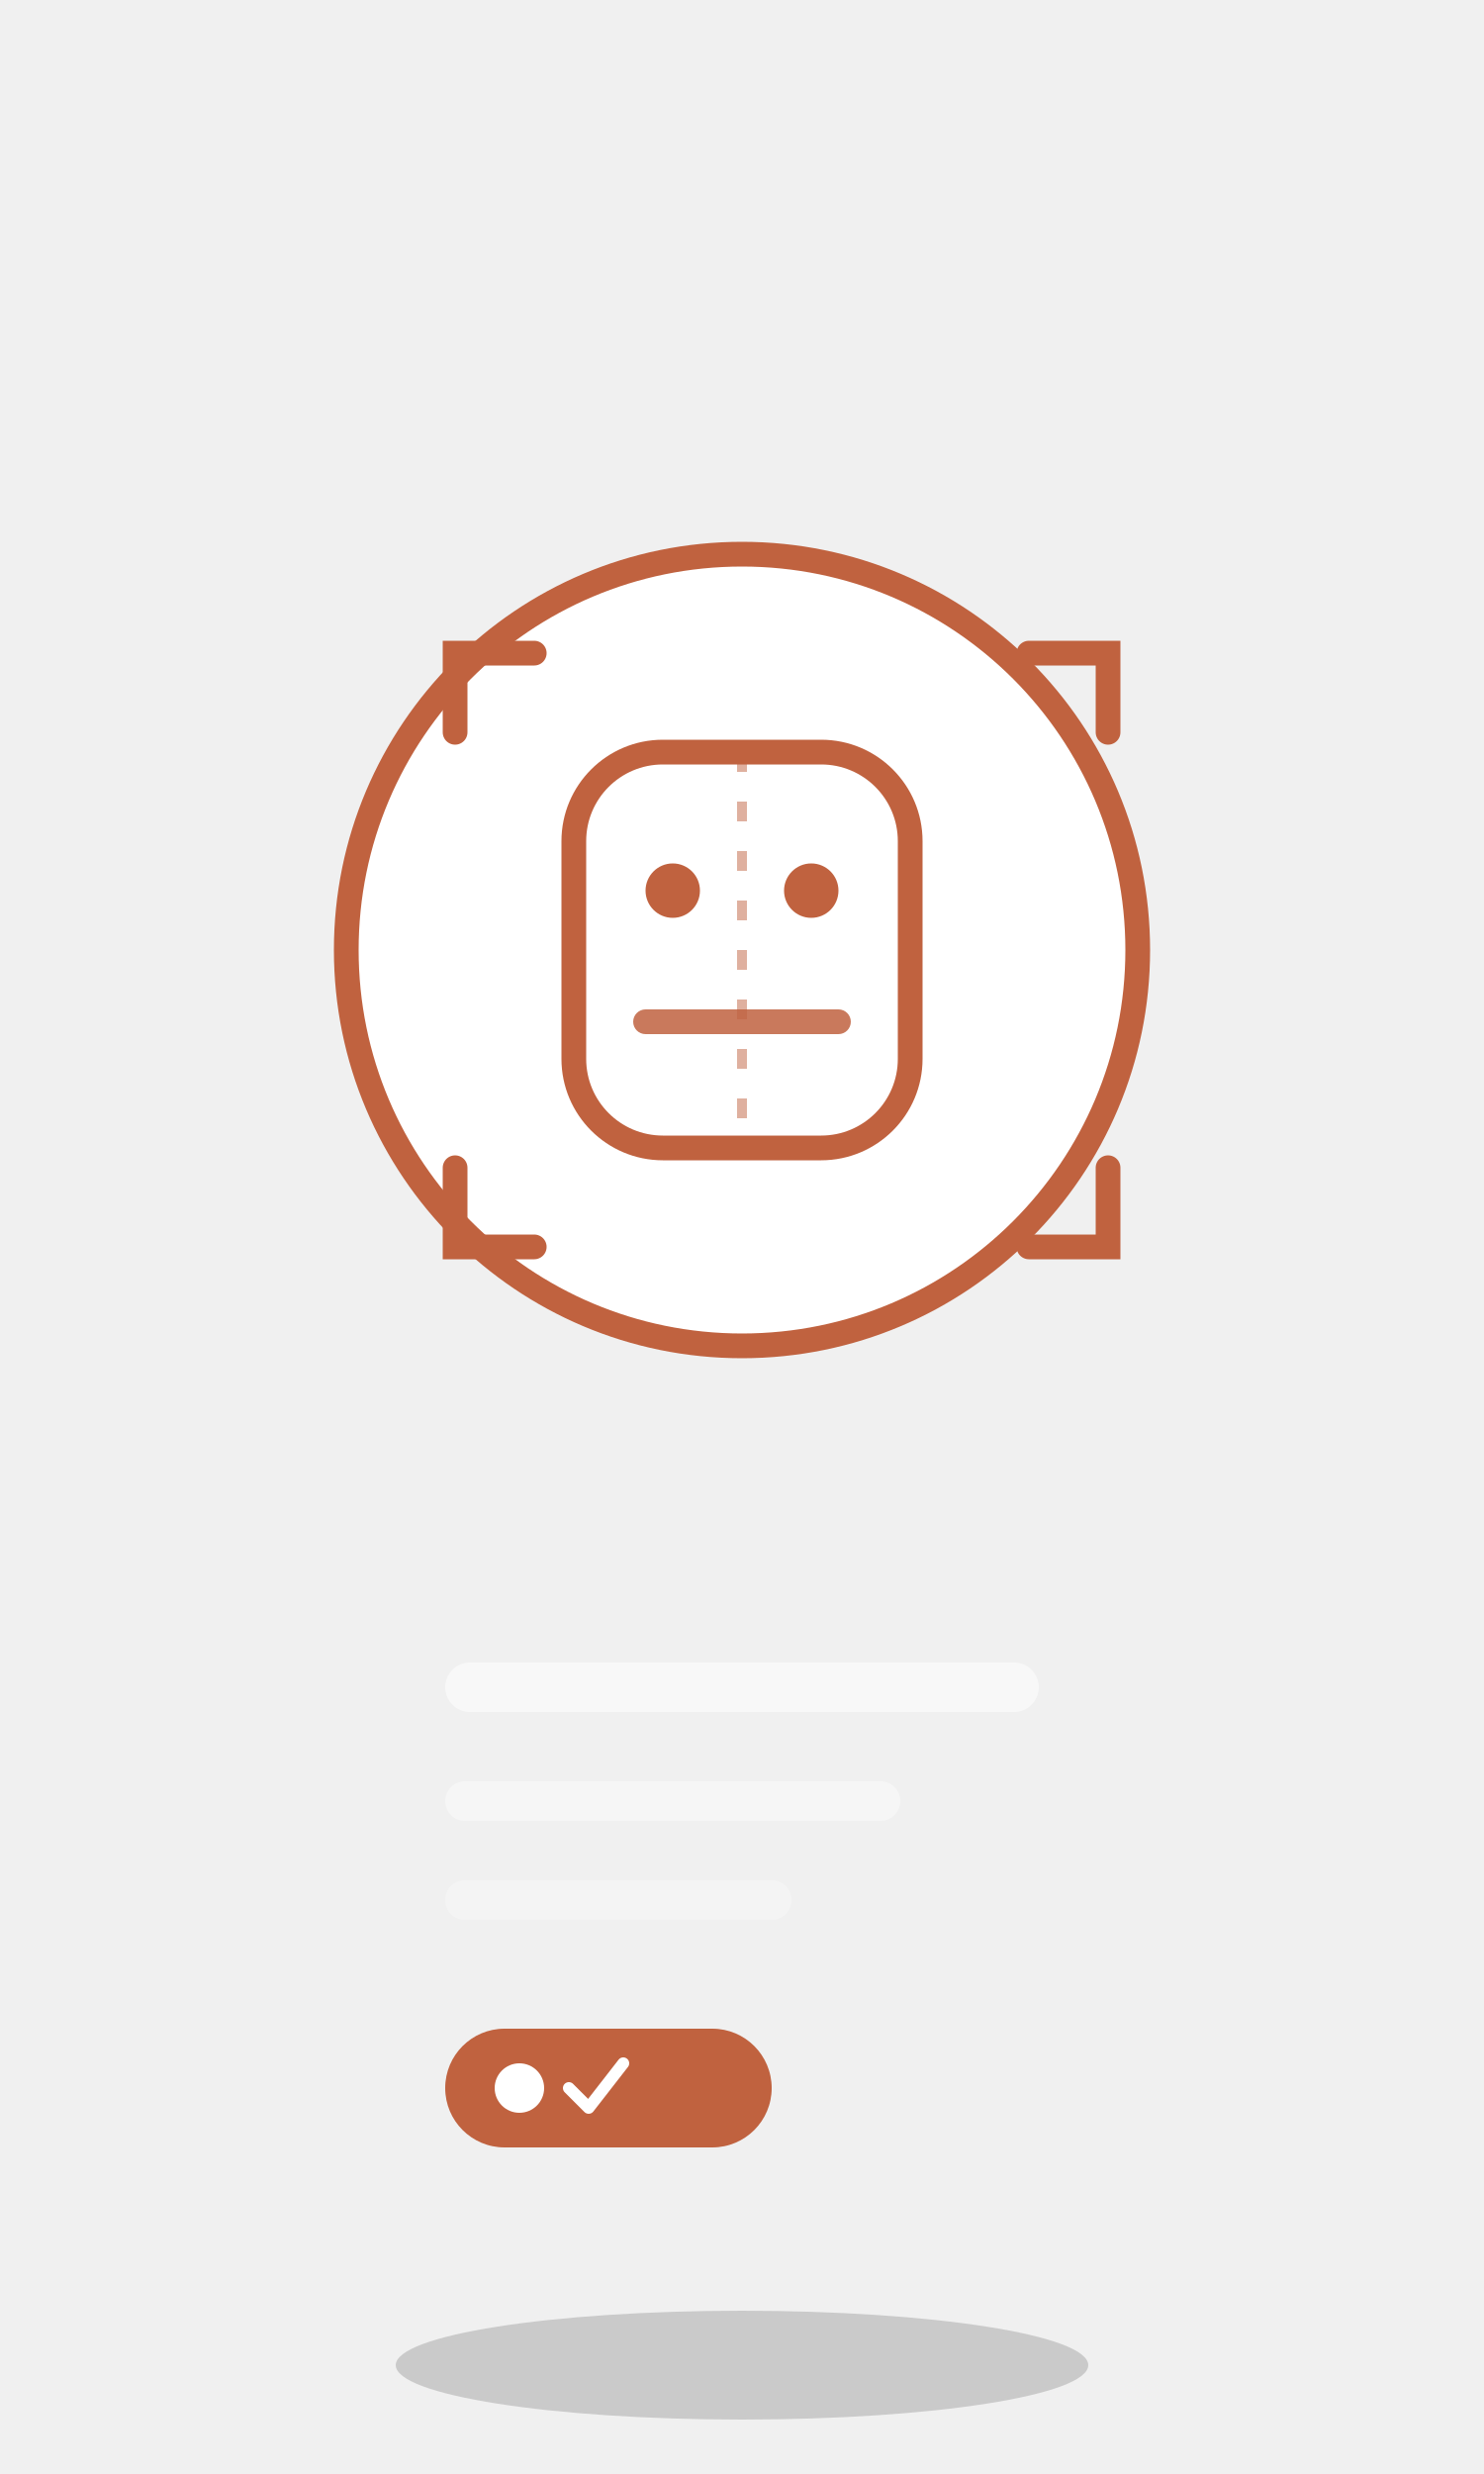
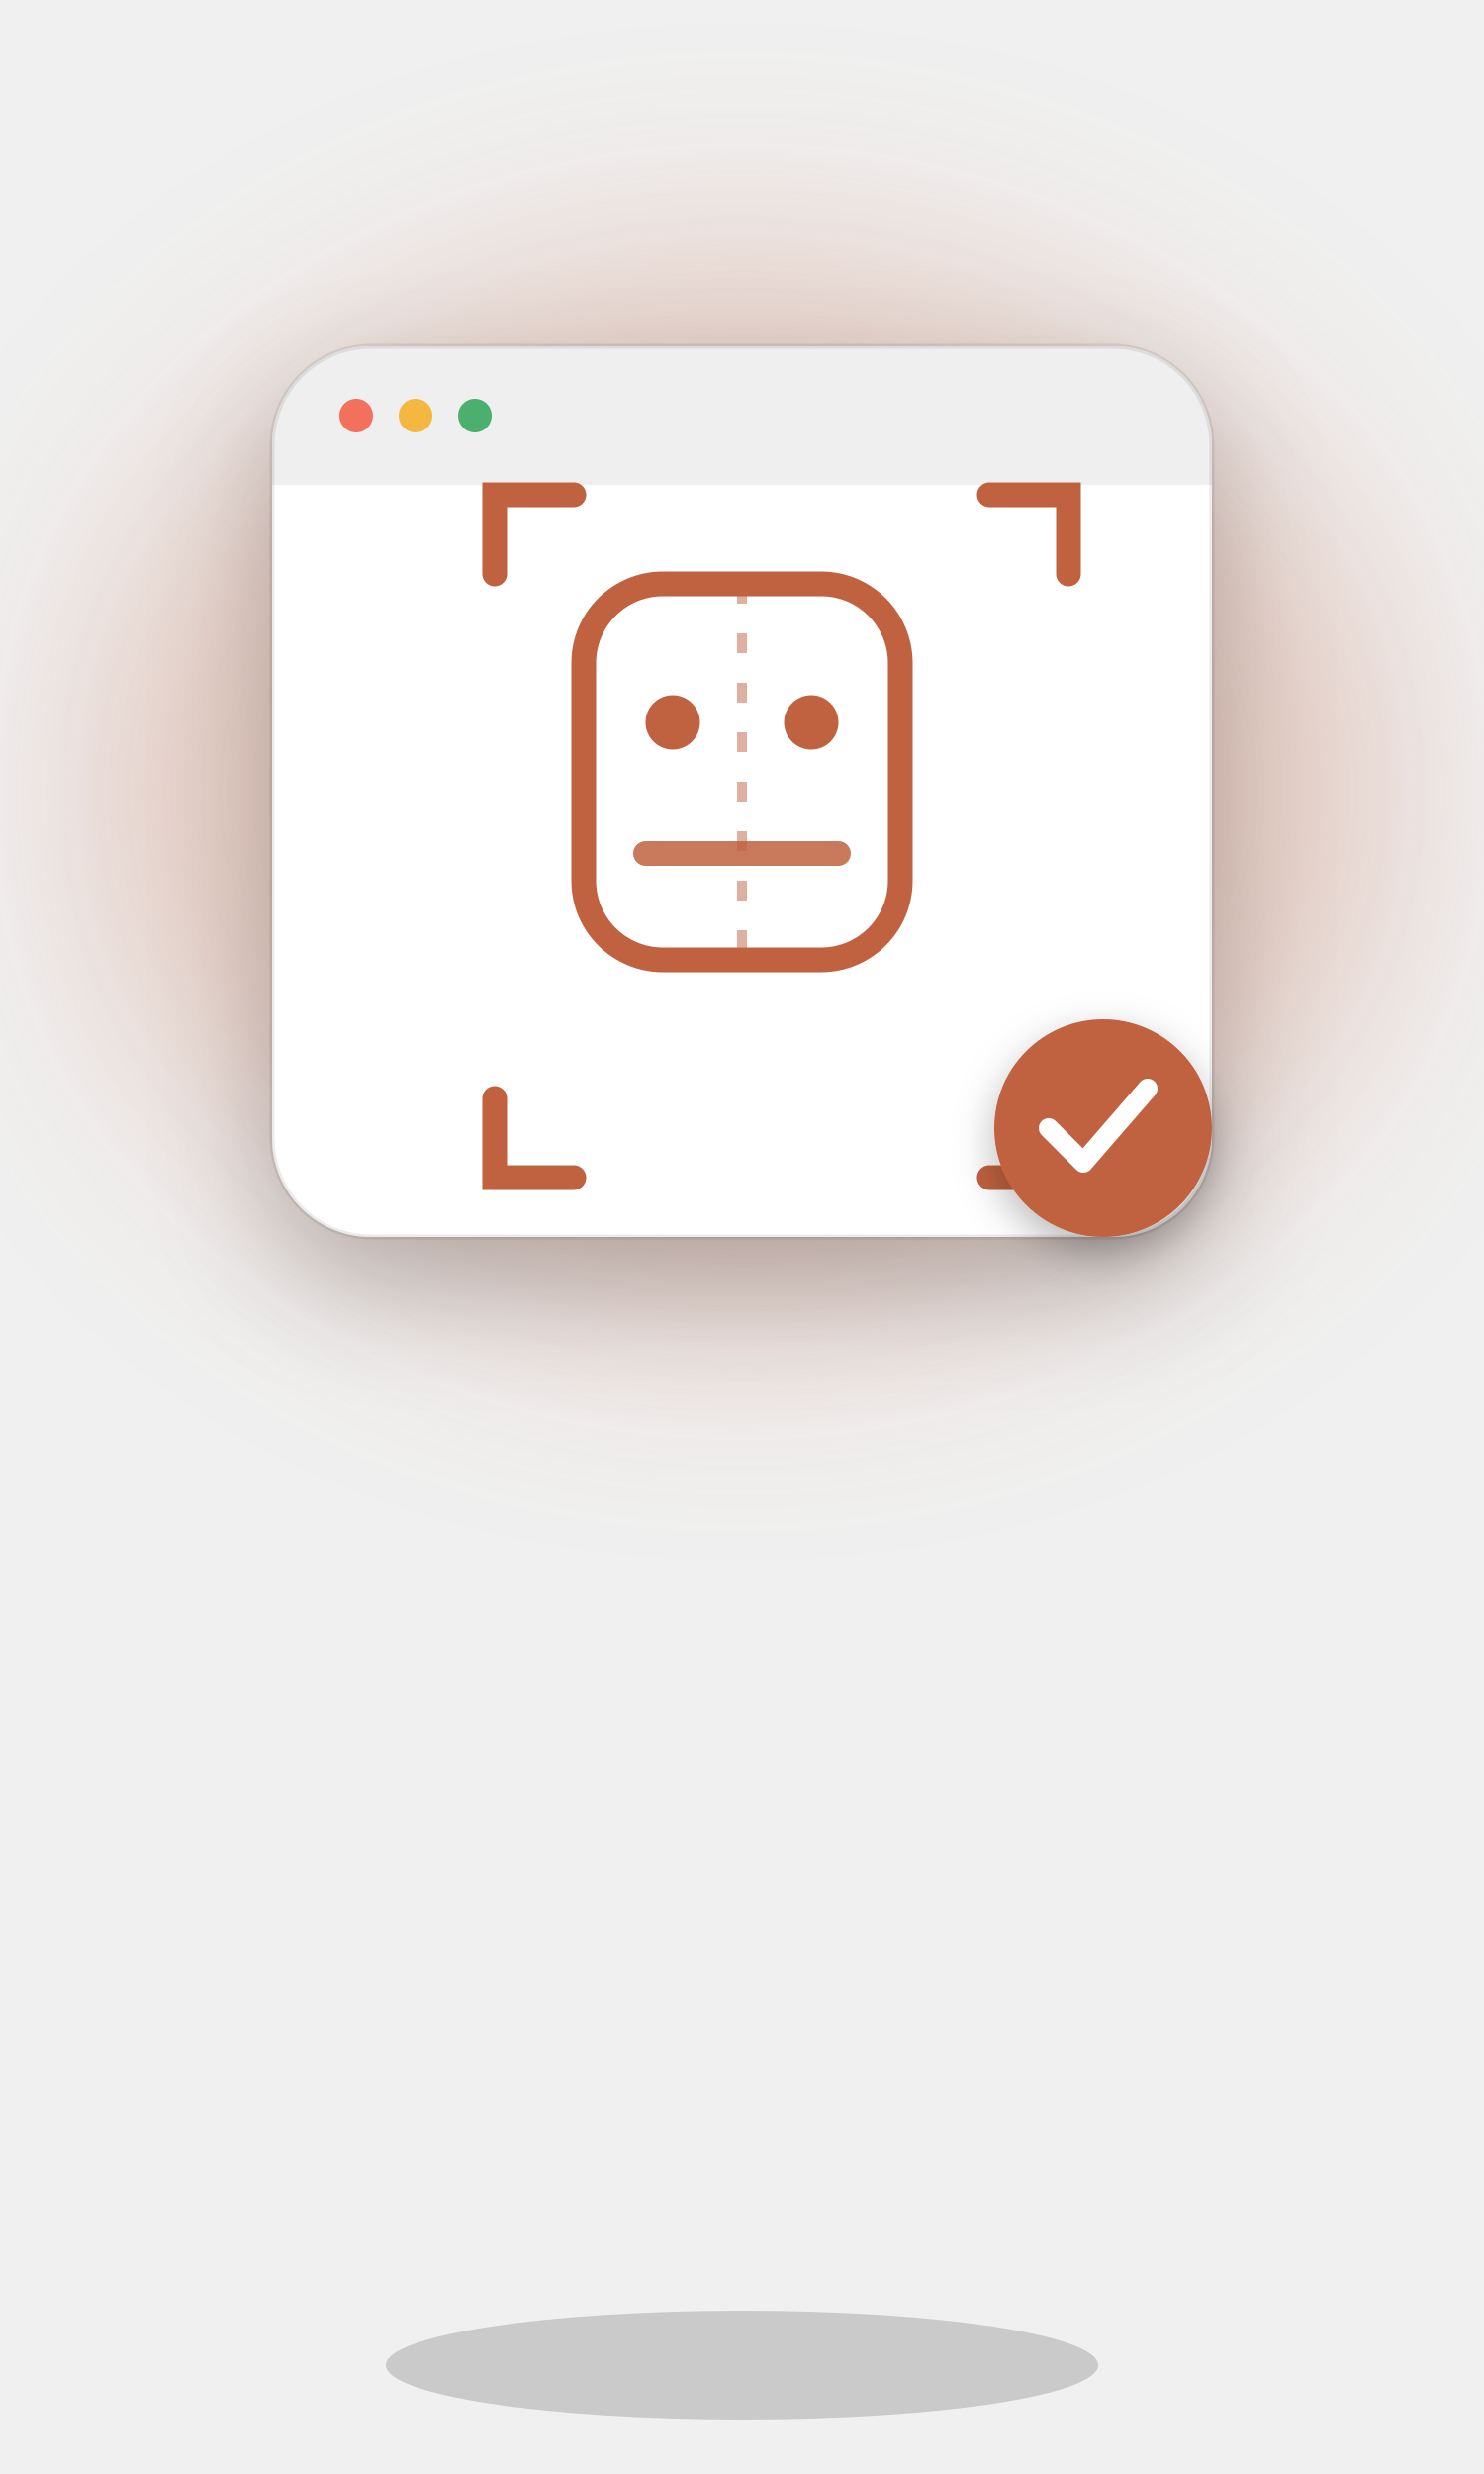
<svg xmlns="http://www.w3.org/2000/svg" width="300" height="500" viewBox="0 0 300 500" fill="none">
-   <ellipse cx="150" cy="478" rx="70" ry="11" fill="rgba(0,0,0,0.16)" />
-   <circle cx="150" cy="192" r="80" fill="#FFFFFF" stroke="#C0623F" stroke-width="5" />
-   <path d="M92 148 v-16 h16" stroke="#C0623F" stroke-width="5" stroke-linecap="round" fill="none" />
-   <path d="M208 132 h16 v16" stroke="#C0623F" stroke-width="5" stroke-linecap="round" fill="none" />
-   <path d="M92 236 v16 h16" stroke="#C0623F" stroke-width="5" stroke-linecap="round" fill="none" />
-   <path d="M208 252 h16 v-16" stroke="#C0623F" stroke-width="5" stroke-linecap="round" fill="none" />
-   <rect x="116" y="152" width="68" height="80" rx="18" fill="none" stroke="#C0623F" stroke-width="5" />
-   <circle cx="136" cy="180" r="5.5" fill="#C0623F" />
-   <circle cx="164" cy="180" r="5.5" fill="#C0623F" />
-   <rect x="128" y="204" width="44" height="5" rx="2.5" fill="#C0623F" opacity="0.85" />
-   <line x1="150" y1="152" x2="150" y2="232" stroke="#C0623F" stroke-width="2" stroke-dasharray="4 6" opacity="0.5" />
-   <rect x="90" y="336" width="120" height="10" rx="5" fill="#FFFFFF" opacity="0.55" />
-   <rect x="90" y="360" width="92" height="8" rx="4" fill="#FFFFFF" opacity="0.4" />
-   <rect x="90" y="380" width="70" height="8" rx="4" fill="#FFFFFF" opacity="0.3" />
-   <rect x="90" y="410" width="66" height="24" rx="12" fill="#C0623F" />
-   <circle cx="105" cy="422" r="5" fill="#FFFFFF" />
-   <path d="M115 422 l4 4 l7 -9" stroke="#FFFFFF" stroke-width="2.4" stroke-linecap="round" stroke-linejoin="round" fill="none" />
+   <defs>
+     <clipPath id="fs-win-clip">
+       <rect x="55" y="70" width="190" height="180" rx="20" />
+     </clipPath>
+     <filter id="fs-shadow" x="-50%" y="-50%" width="200%" height="200%">
+       <feDropShadow dx="0" dy="10" stdDeviation="12" flood-color="#000000" flood-opacity="0.22" />
+     </filter>
+     <filter id="fs-badge-shadow" x="-80%" y="-80%" width="260%" height="260%">
+       <feDropShadow dx="0" dy="3" stdDeviation="4" flood-color="#000000" flood-opacity="0.28" />
+     </filter>
+     <filter id="fs-glow" x="-60%" y="-60%" width="220%" height="220%">
+       <feGaussianBlur stdDeviation="22" />
+     </filter>
+   </defs>
+   <ellipse cx="150" cy="478" rx="72" ry="11" fill="rgba(0,0,0,0.16)" />
+   <ellipse cx="150" cy="160" rx="132" ry="108" fill="#C0623F" opacity="0.28" filter="url(#fs-glow)" />
+   <g filter="url(#fs-shadow)">
+     <g clip-path="url(#fs-win-clip)">
+       <rect x="55" y="70" width="190" height="180" fill="#FFFFFF" />
+       <rect x="55" y="70" width="190" height="28" fill="#EFEFEF" />
+       <circle cx="72" cy="84" r="3.4" fill="#F2705C" />
+       <circle cx="84" cy="84" r="3.4" fill="#F4B740" />
+       <circle cx="96" cy="84" r="3.4" fill="#4CAF6D" />
+       <path d="M100 116 v-16 h16" stroke="#C0623F" stroke-width="5" stroke-linecap="round" fill="none" />
+       <path d="M200 100 h16 v16" stroke="#C0623F" stroke-width="5" stroke-linecap="round" fill="none" />
+       <path d="M100 222 v16 h16" stroke="#C0623F" stroke-width="5" stroke-linecap="round" fill="none" />
+       <path d="M200 238 h16 v-16" stroke="#C0623F" stroke-width="5" stroke-linecap="round" fill="none" />
+       <rect x="118" y="118" width="64" height="76" rx="16" fill="none" stroke="#C0623F" stroke-width="5" />
+       <circle cx="136" cy="146" r="5.5" fill="#C0623F" />
+       <circle cx="164" cy="146" r="5.5" fill="#C0623F" />
+       <rect x="128" y="170" width="44" height="5" rx="2.5" fill="#C0623F" opacity="0.85" />
+       <line x1="150" y1="118" x2="150" y2="194" stroke="#C0623F" stroke-width="2" stroke-dasharray="4 6" opacity="0.5" />
+     </g>
+     <rect x="55" y="70" width="190" height="180" rx="20" fill="none" stroke="rgba(0,0,0,0.08)" stroke-width="1" />
+   </g>
+   <g filter="url(#fs-badge-shadow)">
+     <circle cx="223" cy="228" r="22" fill="#C0623F" />
+     <path d="M212 228 l7 7 l13 -15" stroke="#FFFFFF" stroke-width="4" stroke-linecap="round" stroke-linejoin="round" fill="none" />
+   </g>
</svg>
